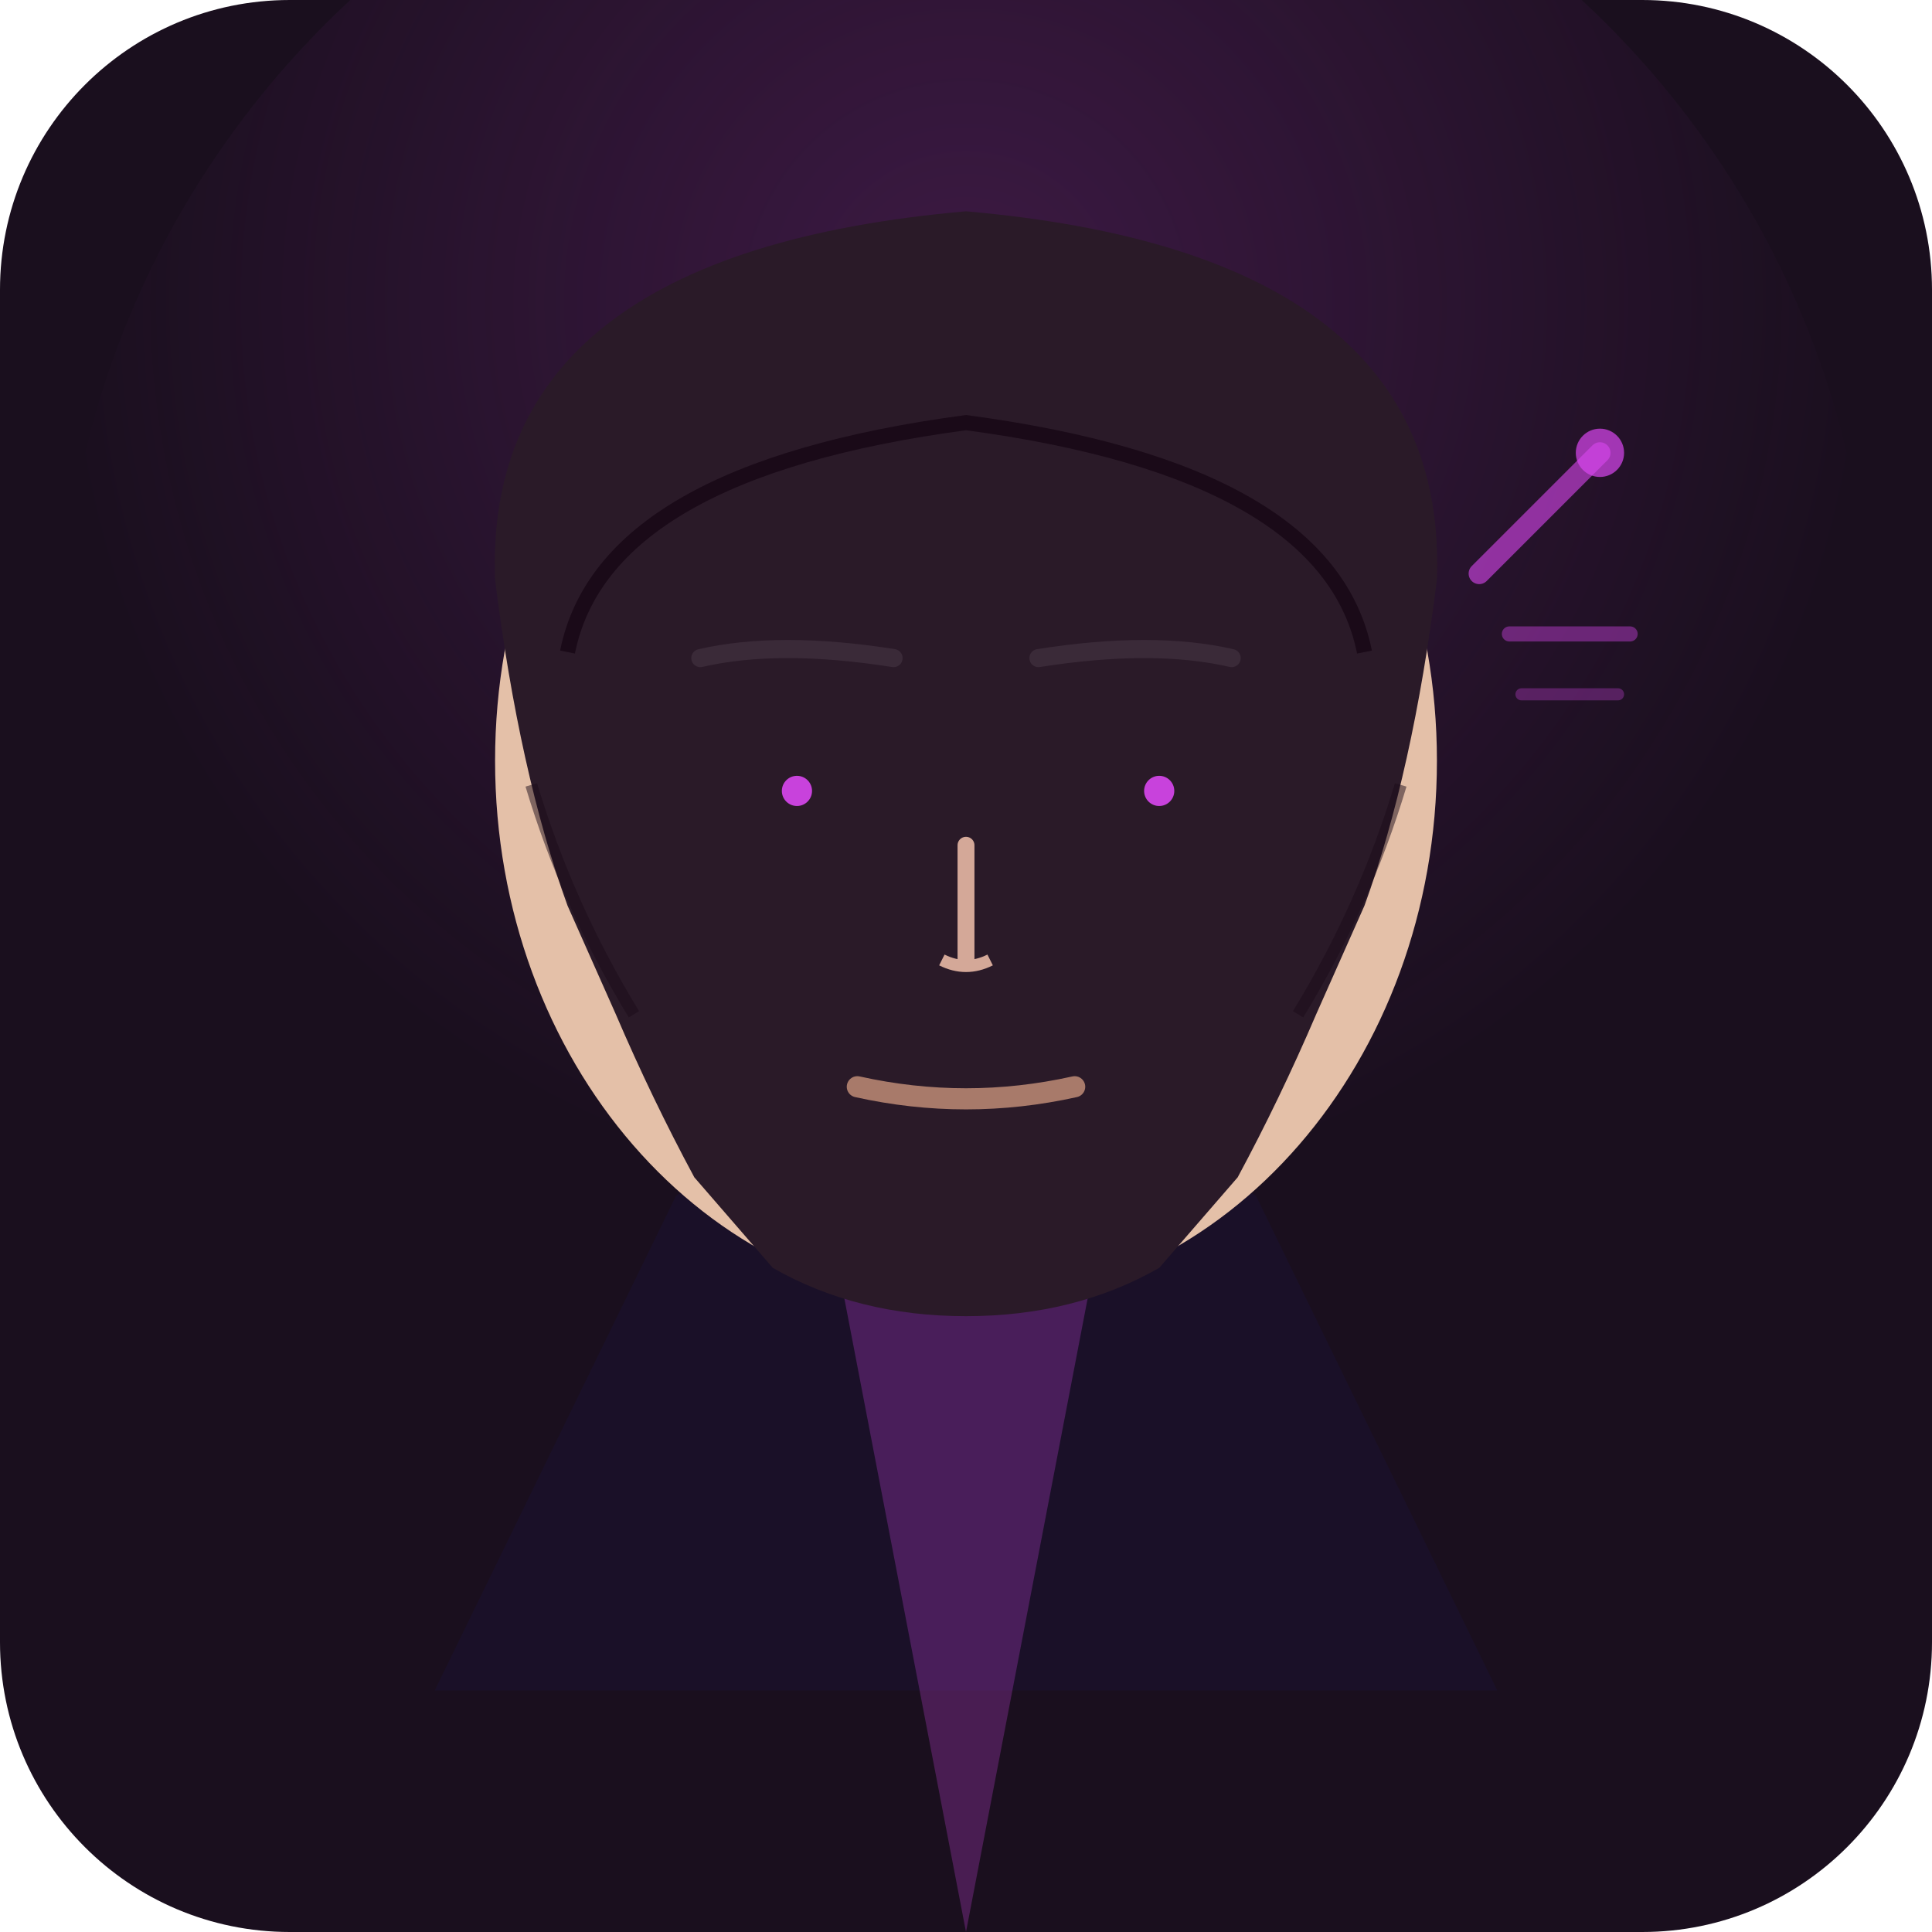
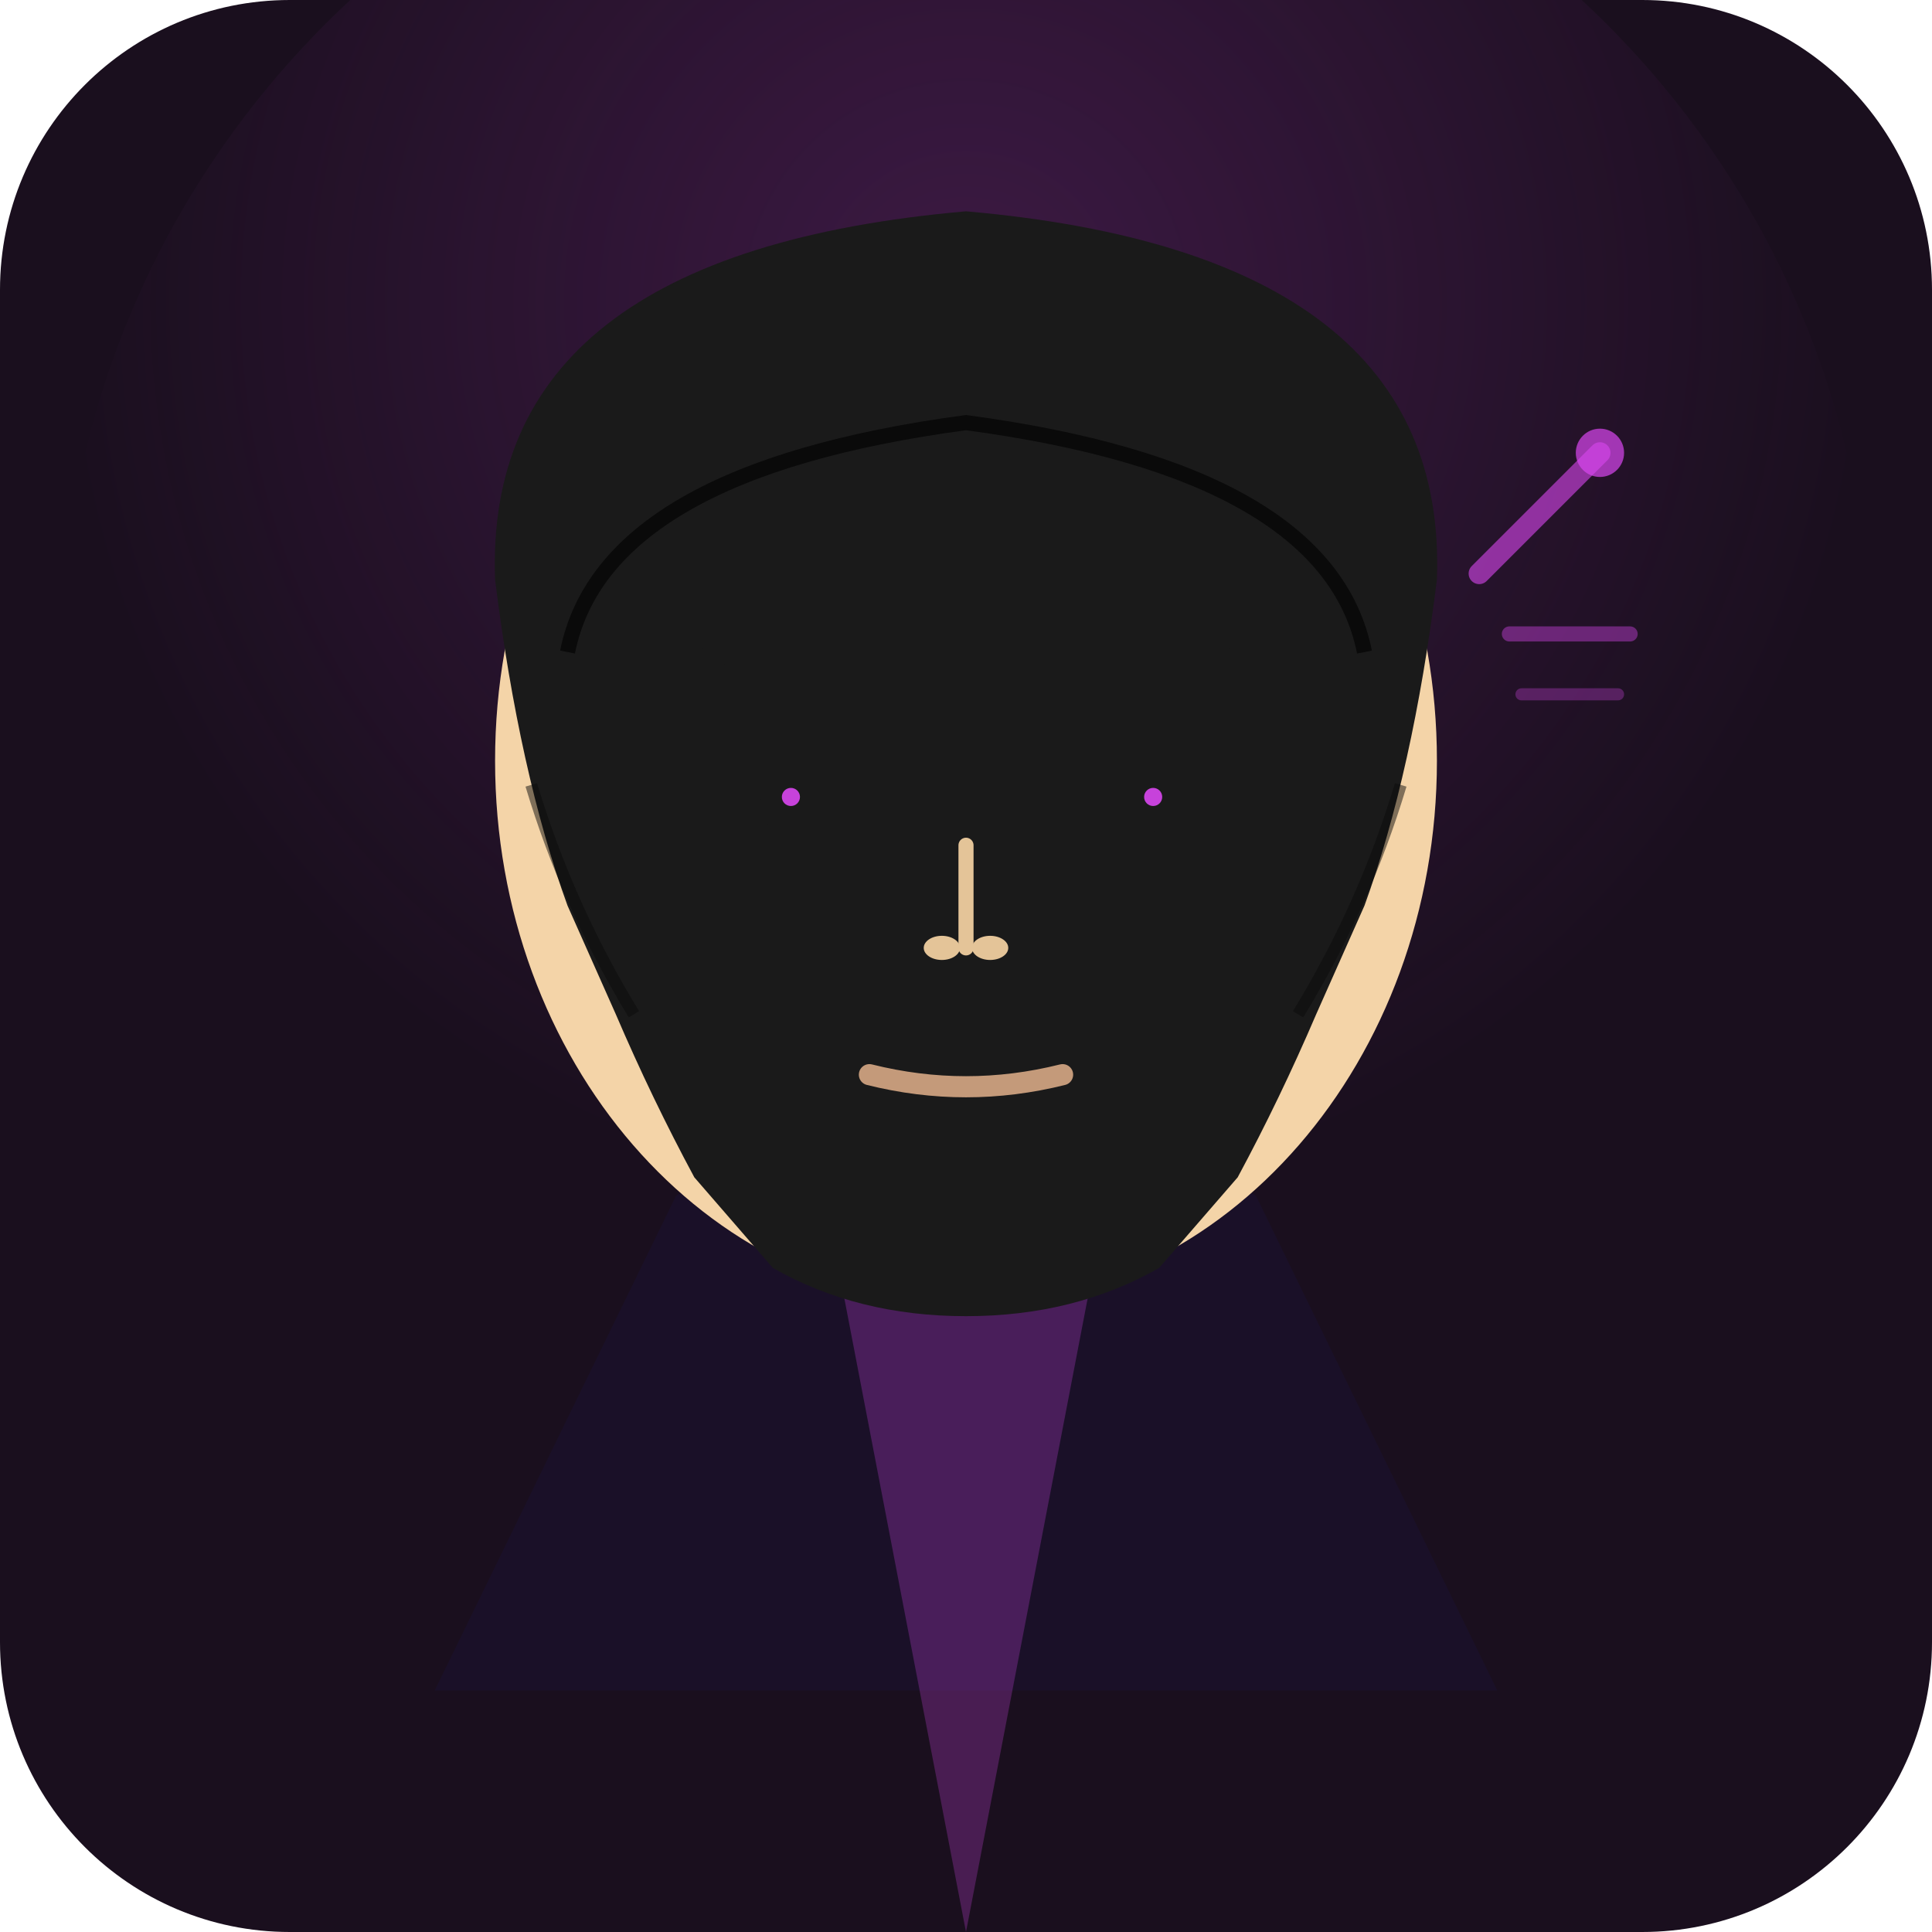
<svg xmlns="http://www.w3.org/2000/svg" width="320" height="320" viewBox="0 0 320 320" fill="none">
  <defs>
    <linearGradient id="sm-bg" x1="0" y1="0" x2="320" y2="320">
      <stop stop-color="#1a0f1e" />
      <stop offset="1" stop-color="#2d1a3e" />
    </linearGradient>
    <radialGradient id="sm-glow" cx="0.5" cy="0.3">
      <stop stop-color="#d946ef" stop-opacity="0.18" />
      <stop offset="1" stop-color="#d946ef" stop-opacity="0" />
    </radialGradient>
  </defs>
  <rect width="320" height="320" rx="48" fill="url(#sm-bg)" />
  <circle cx="160" cy="110" r="150" fill="url(#sm-glow)" />
  <path d="M72 280 L112 198 L160 173 L208 198 L248 280 Z" fill="#1a1028" />
  <path d="M136 195 L160 213 L184 195 L160 320 Z" fill="#d946ef" opacity="0.25" />
-   <ellipse cx="160" cy="126" rx="78" ry="90" fill="#e4c0a8" />
-   <path d="M82 96 Q80 42 160 35 Q240 42 238 96 Q234 128 226 150 L218 168 Q212 182 205 195 L192 210 Q178 218 160 218 Q142 218 128 210 L115 195 Q108 182 102 168 L94 150 Q86 128 82 96 Z" fill="#2a1a28" />
-   <path d="M94 108 Q100 78 160 70 Q220 78 226 108" stroke="#1a0a18" stroke-width="2.5" fill="none" />
-   <path d="M88 130 Q94 150 105 168" stroke="#1a0a18" stroke-width="2" fill="none" opacity="0.5" />
-   <path d="M232 130 Q226 150 215 168" stroke="#1a0a18" stroke-width="2" fill="none" opacity="0.5" />
-   <path d="M116 109 Q129 106 148 109" stroke="#3a2a38" stroke-width="3" stroke-linecap="round" />
-   <path d="M172 109 Q191 106 204 109" stroke="#3a2a38" stroke-width="3" stroke-linecap="round" />
-   <ellipse cx="130" cy="133" rx="7" ry="9" fill="#2a1a28" />
-   <ellipse cx="190" cy="133" rx="7" ry="9" fill="#2a1a28" />
-   <circle cx="132" cy="131" r="2.5" fill="#d946ef" opacity="0.9" />
-   <circle cx="192" cy="131" r="2.5" fill="#d946ef" opacity="0.9" />
-   <path d="M160 140 L160 159" stroke="#d4a898" stroke-width="2.8" stroke-linecap="round" />
-   <path d="M156 159 Q160 161 164 159" stroke="#d4a898" stroke-width="2" />
-   <path d="M142 180 Q160 184 178 180" stroke="#a87a6a" stroke-width="3.5" stroke-linecap="round" />
+   <ellipse cx="160" cy="126" rx="78" ry="90" fill="#f4d4a8" />
+   <path d="M82 96 Q80 42 160 35 Q240 42 238 96 Q234 128 226 150 L218 168 Q212 182 205 195 L192 210 Q178 218 160 218 Q142 218 128 210 L115 195 Q108 182 102 168 L94 150 Q86 128 82 96 Z" fill="#1a1a1a" />
+   <path d="M94 108 Q100 78 160 70 Q220 78 226 108" stroke="#0a0a0a" stroke-width="2.5" fill="none" />
+   <path d="M88 130 Q94 150 105 168" stroke="#0a0a0a" stroke-width="2" fill="none" opacity="0.5" />
+   <path d="M232 130 Q226 150 215 168" stroke="#0a0a0a" stroke-width="2" fill="none" opacity="0.5" />
+   <path d="M116 109 Q129 107 148 109" stroke="#1a1a1a" stroke-width="3" stroke-linecap="round" />
+   <path d="M172 109 Q191 107 204 109" stroke="#1a1a1a" stroke-width="3" stroke-linecap="round" />
+   <path d="M123 133 Q130 131 137 133" stroke="#1a1a1a" stroke-width="2.5" fill="none" stroke-linecap="round" />
+   <path d="M183 133 Q190 131 197 133" stroke="#1a1a1a" stroke-width="2.5" fill="none" stroke-linecap="round" />
+   <ellipse cx="130" cy="133" rx="4" ry="5" fill="#1a1a1a" />
+   <ellipse cx="190" cy="133" rx="4" ry="5" fill="#1a1a1a" />
+   <circle cx="131" cy="132" r="1.5" fill="#d946ef" opacity="0.9" />
+   <circle cx="191" cy="132" r="1.5" fill="#d946ef" opacity="0.9" />
+   <path d="M160 140 L160 157" stroke="#e4c498" stroke-width="2.5" stroke-linecap="round" />
+   <ellipse cx="156" cy="157" rx="3" ry="2" fill="#e4c498" />
+   <ellipse cx="164" cy="157" rx="3" ry="2" fill="#e4c498" />
+   <path d="M144 178 Q160 182 176 178" stroke="#c49a7a" stroke-width="3.5" stroke-linecap="round" />
  <path d="M245 95 L265 75" stroke="#d946ef" stroke-width="3.5" stroke-linecap="round" opacity="0.6" />
  <circle cx="265" cy="75" r="4" fill="#d946ef" opacity="0.7" />
  <path d="M250 105 L270 105" stroke="#d946ef" stroke-width="2.5" stroke-linecap="round" opacity="0.4" />
  <path d="M252 115 L268 115" stroke="#d946ef" stroke-width="2" stroke-linecap="round" opacity="0.3" />
</svg>
